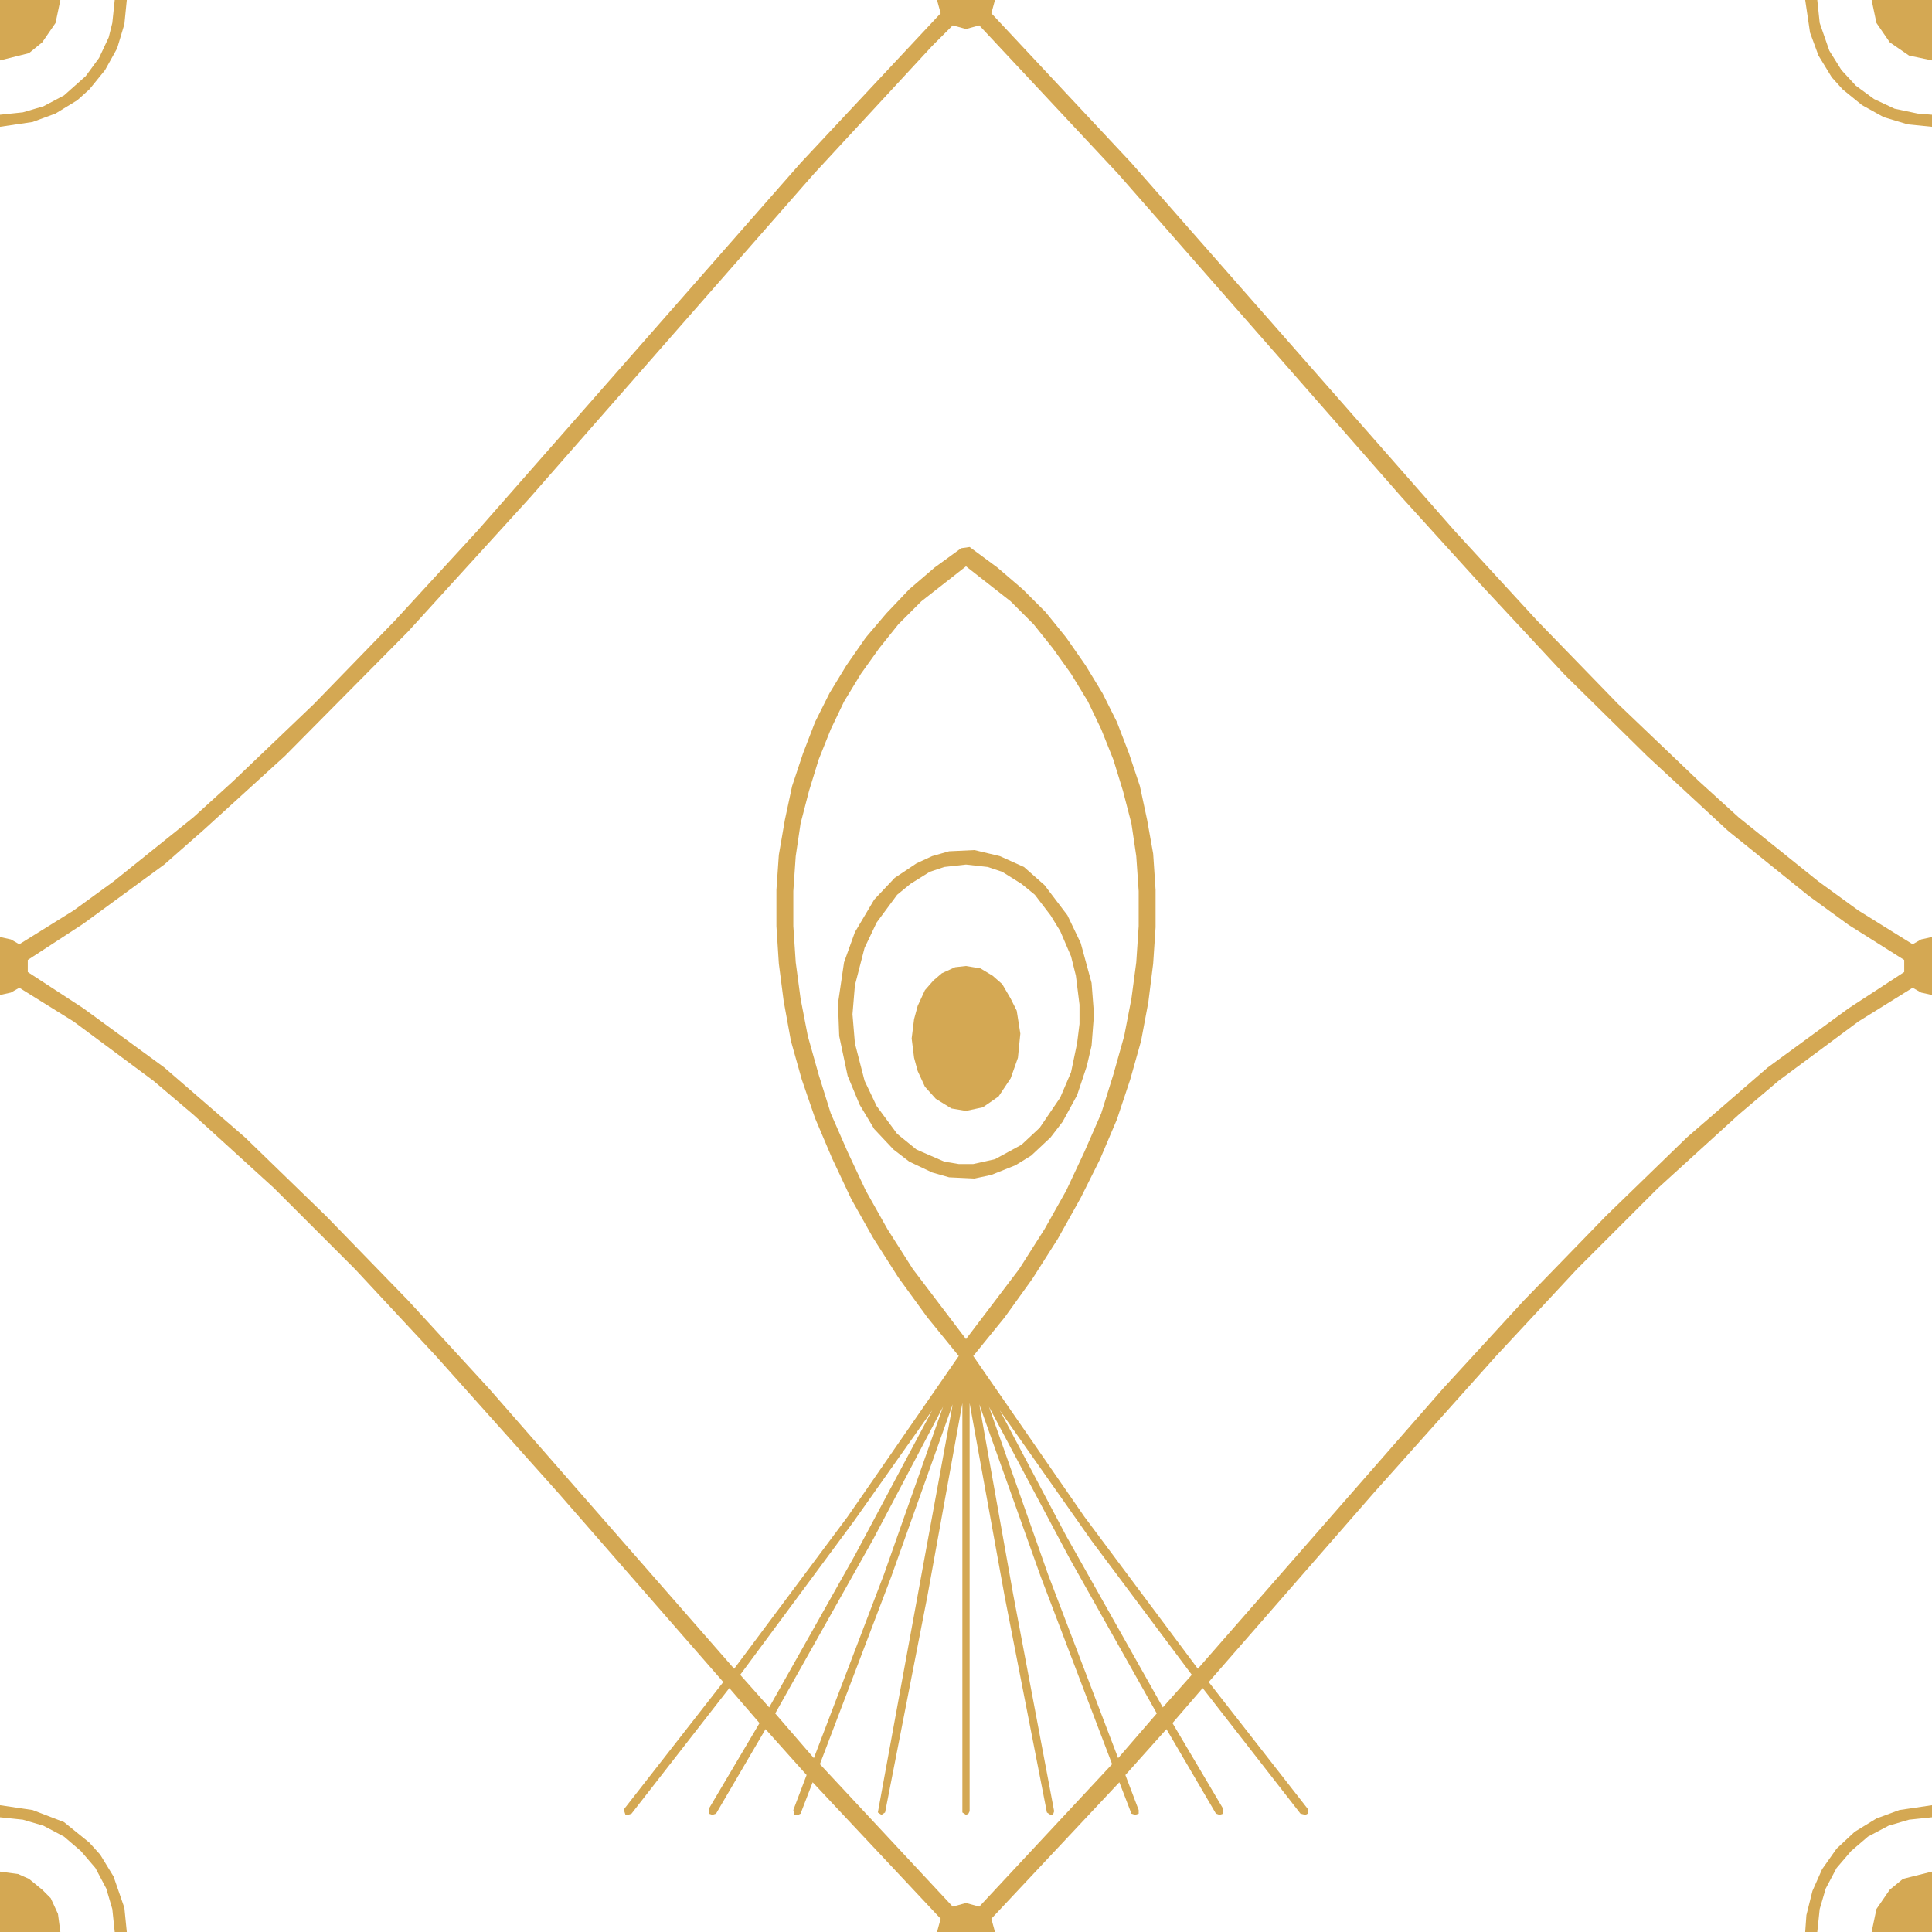
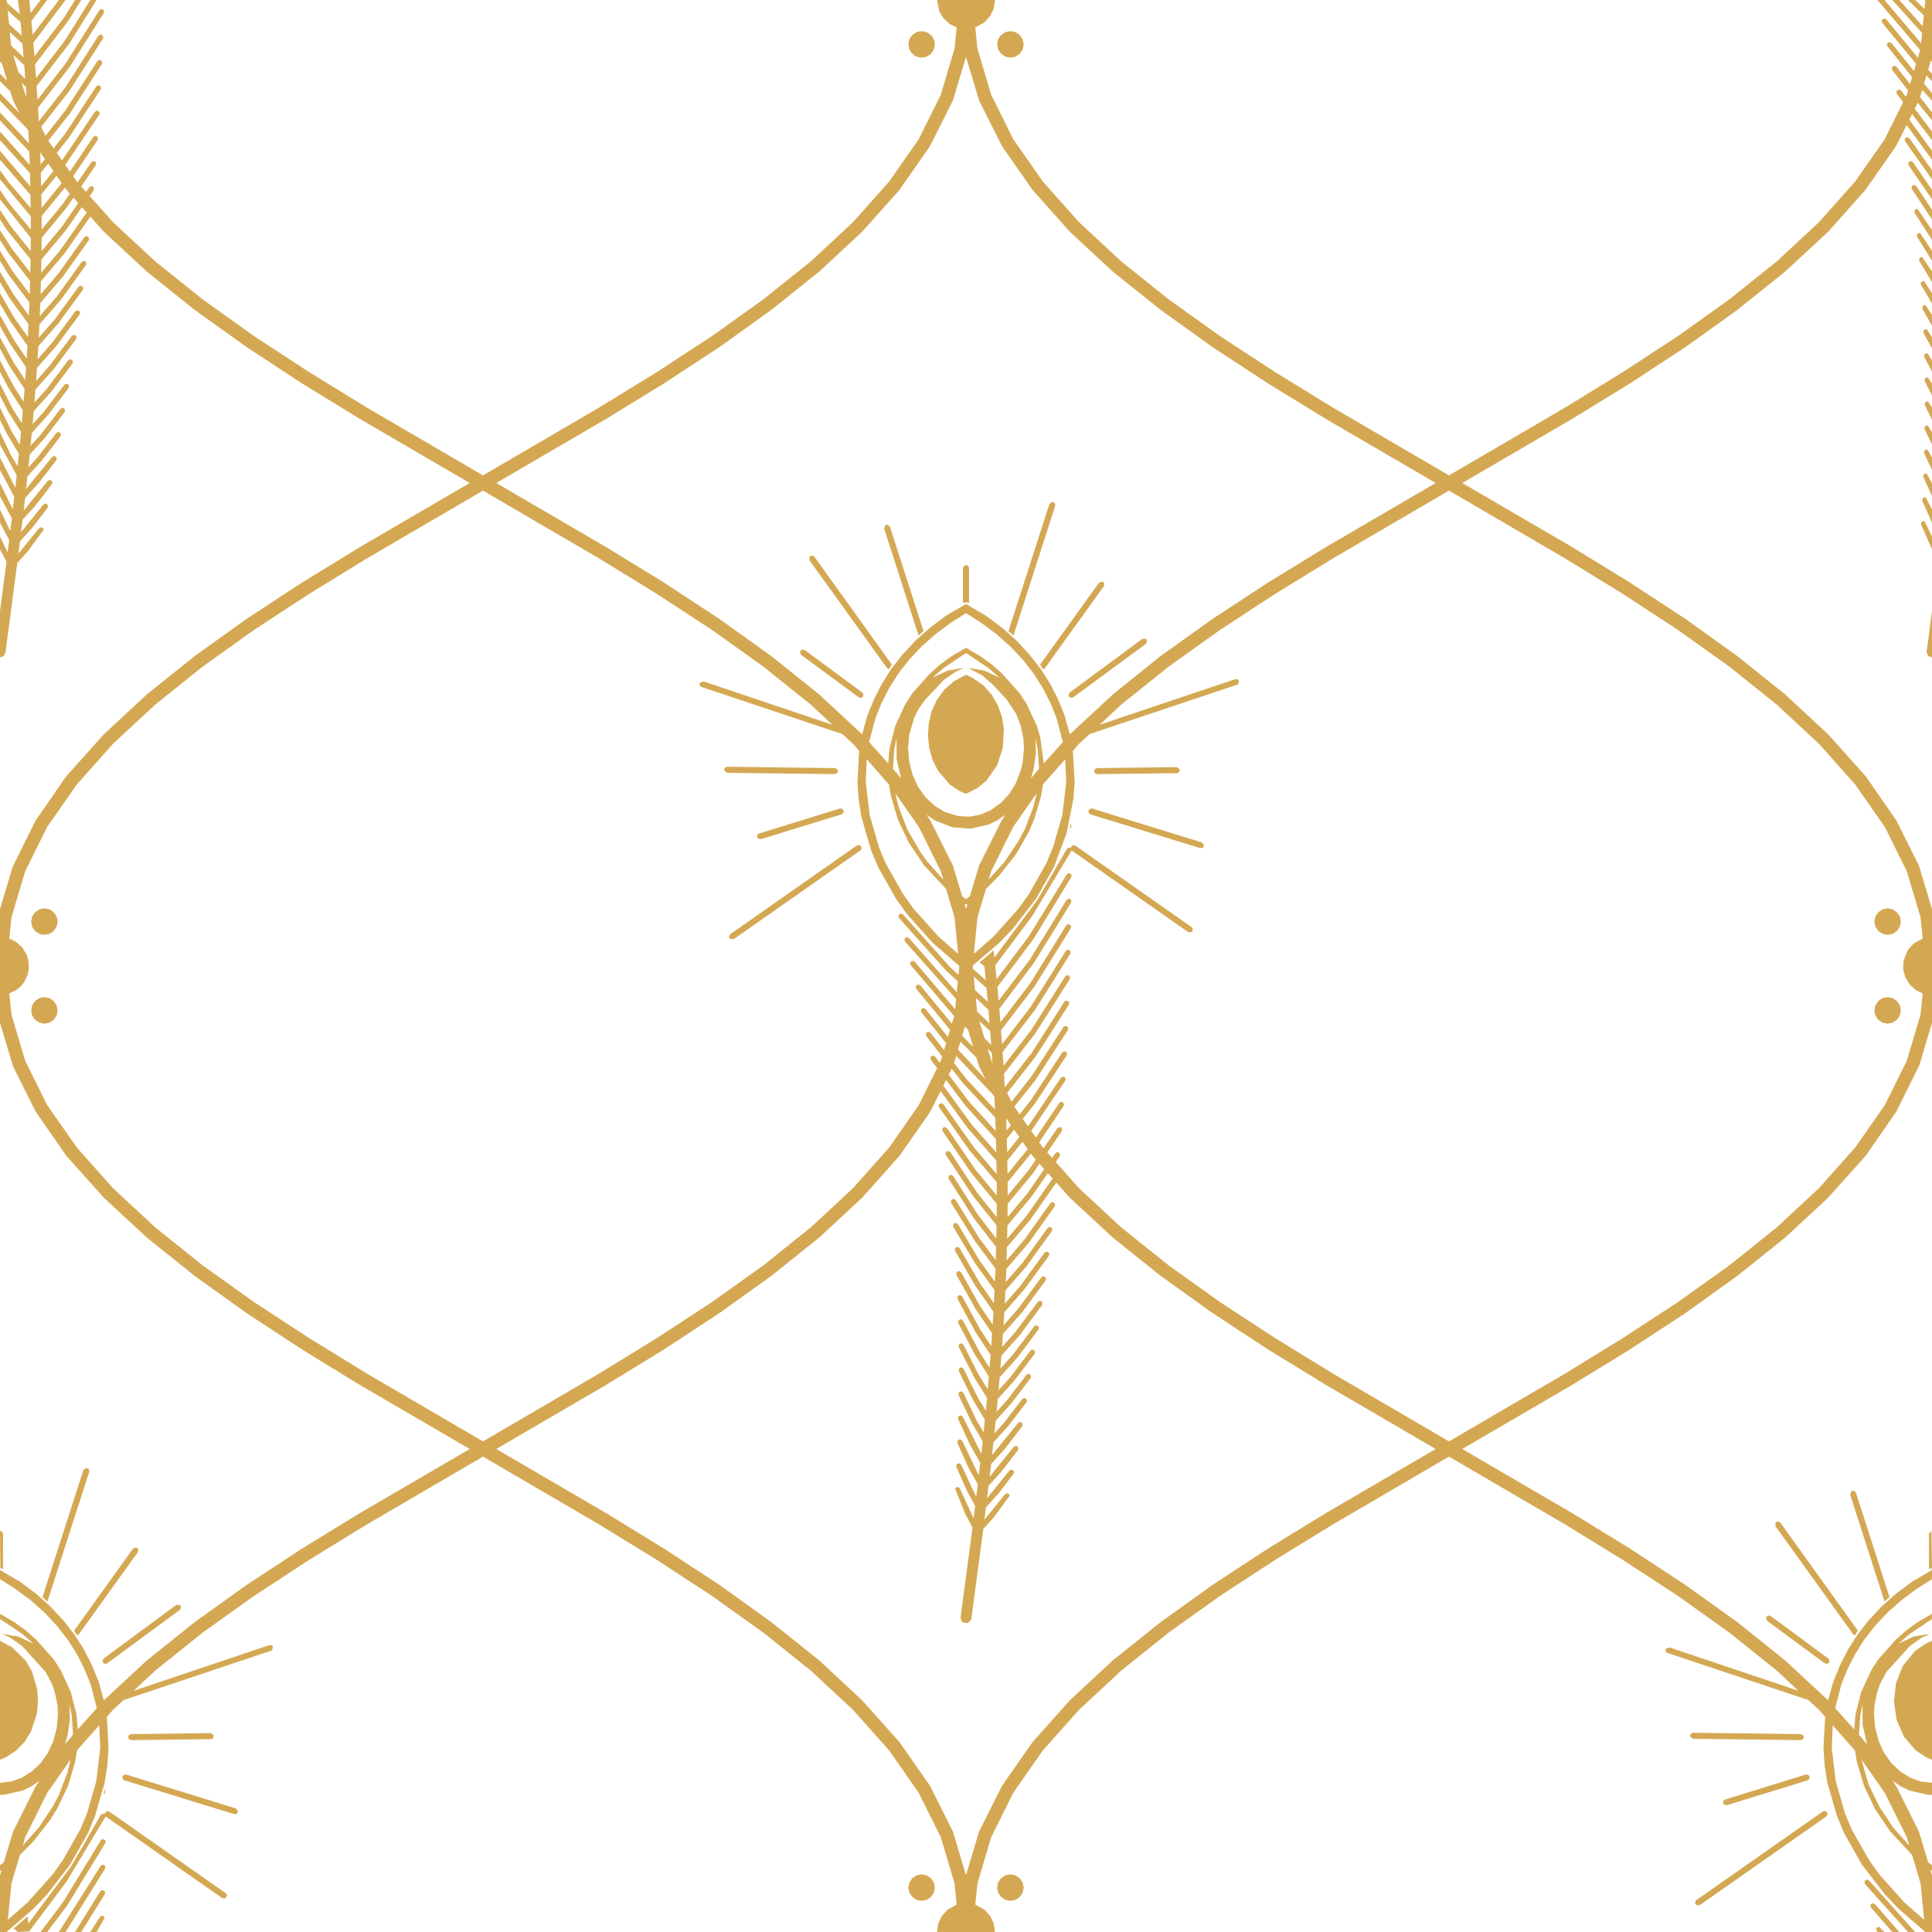
<svg xmlns="http://www.w3.org/2000/svg" viewBox="0 0 160 160" width="160" height="160">
-   <path fill="#D4A853" d="M0 5L2.4 4.4L3.5 3.5L4.6 1.9L5 0L0 0ZM0 10.5L2.7 10.1L4.6 9.4L6.4 8.3L7.4 7.4L8.7 5.8L9.7 4L10.3 2L10.5 0L9.5 0L9.3 1.9L9 3.1L8.2 4.8L7.1 6.3L5.3 7.9L3.6 8.8L1.9 9.3L0 9.5ZM77.9 1.1L66.3 13.5L39.5 44L32.7 51.4L26 58.3L19.3 64.7L16 67.7L9.4 73L6.1 75.4L1.6 78.2L0.9 77.8L0 77.6L0 82.4L0.9 82.2L1.6 81.8L6.1 84.6L12.7 89.5L16 92.3L22.7 98.4L29.4 105.1L36.1 112.3L46.2 123.6L59.9 139.3L51.7 149.8L51.7 150L51.8 150.3L52 150.3L52.3 150.2L60.4 139.8L62.9 142.7L58.7 149.8L58.7 150.2L59 150.3L59.3 150.2L63.4 143.2L66.8 147L65.7 149.9L65.8 150.3L66.1 150.3L66.3 150.2L67.3 147.6L77.9 158.9L77.6 160L82.4 160L82.1 158.9L92.7 147.6L93.7 150.2L94 150.3L94.3 150.2L94.3 149.9L93.2 147L96.6 143.2L100.7 150.2L101 150.3L101.3 150.2L101.3 149.8L97.1 142.7L99.6 139.8L107.7 150.2L108.1 150.3L108.3 150.2L108.3 149.8L100.1 139.3L113.8 123.6L123.9 112.3L130.6 105.1L137.3 98.4L144 92.3L147.3 89.5L153.9 84.6L158.4 81.8L159.1 82.2L160 82.4L160 77.6L159.1 77.8L158.4 78.2L153.9 75.4L150.6 73L144 67.7L140.7 64.7L134 58.3L127.3 51.4L120.5 44L93.7 13.5L82.1 1.1L82.4 0L77.6 0ZM13.6 71.6L16.9 68.7L23.6 62.6L33.8 52.3L43.9 41.2L67.4 14.4L77.2 3.8L78.9 2.1L80 2.4L81.1 2.1L92.6 14.4L116.1 41.2L122.9 48.7L129.6 55.9L136.4 62.6L143.1 68.8L149.8 74.2L153.1 76.6L157.7 79.5L157.7 80.5L153.1 83.5L146.4 88.4L139.7 94.2L133 100.7L126.2 107.7L119.5 115L99.2 138.2L89.8 125.6L80.6 112.3L83.2 109.1L85.5 105.9L87.6 102.6L89.5 99.2L91.1 96L92.5 92.7L93.6 89.4L94.5 86.2L95.1 83L95.5 79.8L95.7 76.8L95.7 73.7L95.5 70.7L95 67.9L94.4 65.1L93.5 62.4L92.5 59.8L91.3 57.4L89.9 55.1L88.3 52.8L86.6 50.7L84.7 48.8L82.6 47L80.3 45.3L79.6 45.4L77.4 47L75.3 48.8L73.4 50.8L71.7 52.8L70.1 55.1L68.7 57.4L67.5 59.8L66.5 62.4L65.6 65.1L65 67.9L64.5 70.8L64.3 73.7L64.3 76.7L64.5 79.8L64.9 82.9L65.5 86.2L66.4 89.4L67.5 92.6L68.9 95.9L70.5 99.3L72.3 102.5L74.4 105.8L76.8 109.1L79.4 112.3L70.2 125.6L60.8 138.2L40.5 115L33.8 107.7L27 100.7L20.3 94.2L13.6 88.4L6.9 83.5L2.3 80.5L2.3 79.5L6.9 76.5ZM78.9 157.9L67.9 146.1L73.8 130.6L78.9 116.3L72.7 150.1L73 150.3L73.3 150.1L76.8 132.2L79.7 116.2L79.7 150.1L80 150.3L80.2 150.2L80.3 150L80.3 116.2L83.2 132.2L86.7 150.1L87 150.3L87.2 150.3L87.3 150L83.9 132L81.1 116.3L86.2 130.6L92.1 146.1L81.1 157.9L80 157.6ZM90.1 58.1L91.2 60.4L92.2 62.9L93 65.5L93.7 68.2L94.1 70.9L94.3 73.8L94.3 76.7L94.1 79.7L93.7 82.7L93.1 85.8L92.2 89L91.2 92.2L89.8 95.4L88.3 98.6L86.5 101.8L84.4 105.1L80 110.9L75.6 105.1L73.5 101.8L71.7 98.6L70.2 95.4L68.8 92.2L67.8 89L66.9 85.8L66.3 82.7L65.9 79.7L65.7 76.7L65.7 73.8L65.9 70.9L66.3 68.2L67 65.5L67.8 62.9L68.8 60.4L69.9 58.1L71.3 55.8L72.8 53.7L74.4 51.7L76.3 49.8L80 46.9L83.7 49.8L85.6 51.7L87.2 53.7L88.7 55.8ZM64.2 141.9L72.3 127.5L78.1 116.5L73.2 130.4L67.4 145.6ZM61.3 138.7L70.7 126L77.2 116.8L70.8 128.8L63.7 141.4ZM96.3 141.4L88.3 127.2L82.8 116.8L90.4 127.6L98.7 138.7ZM92.6 145.6L86.8 130.4L81.9 116.5L88.6 129.1L95.8 141.9ZM90.4 81.4L89.5 78.1L88.4 75.8L86.5 73.3L84.8 71.8L82.8 70.9L80.7 70.4L78.6 70.5L77.2 70.9L75.9 71.5L74.1 72.7L72.4 74.5L70.8 77.2L69.9 79.7L69.4 83.1L69.5 85.8L70.2 89.1L71.2 91.5L72.4 93.5L74 95.2L75.3 96.2L77.2 97.1L78.6 97.5L80.7 97.6L82.1 97.3L84.1 96.5L85.4 95.7L87 94.2L88 92.9L89.2 90.7L90 88.3L90.4 86.6L90.6 84ZM88.7 88.8L87.8 90.9L86.1 93.4L84.6 94.8L82.4 96L80.6 96.4L79.4 96.4L78.2 96.2L75.9 95.2L74.3 93.9L72.6 91.6L71.6 89.5L70.8 86.4L70.6 84L70.8 81.6L71.6 78.5L72.6 76.4L74.3 74.1L75.4 73.2L77 72.2L78.2 71.8L80 71.6L81.8 71.8L83 72.2L84.6 73.2L85.7 74.1L87 75.8L87.8 77.1L88.7 79.2L89.1 80.8L89.4 83.2L89.4 84.8L89.2 86.4ZM84.2 83.7L83.7 82.7L83 81.5L82.2 80.8L81.2 80.2L80 80L79.1 80.1L78 80.6L77.3 81.2L76.6 82L76 83.3L75.7 84.4L75.5 86L75.7 87.6L76 88.7L76.6 90L77.5 91L78.8 91.8L80 92L81.4 91.7L82.7 90.8L83.7 89.3L84.3 87.6L84.5 85.6ZM4.2 157.2L3.5 156.5L2.4 155.6L1.5 155.2L0 155L0 160L5 160L4.8 158.5ZM9.4 155.4L8.3 153.6L7.4 152.6L5.3 150.9L2.7 149.9L0 149.5L0 150.5L1.9 150.7L3.6 151.2L5.3 152.1L6.7 153.3L7.9 154.7L8.8 156.4L9.3 158.1L9.5 160L10.5 160L10.3 158ZM155 0L155.4 1.9L156.5 3.5L158.1 4.6L160 5L160 0ZM149.5 0L149.9 2.7L150.6 4.6L151.7 6.4L152.6 7.4L154.2 8.7L156 9.7L158 10.3L160 10.5L160 9.5L158.8 9.4L156.9 9L155.2 8.2L153.7 7.1L152.5 5.8L151.5 4.2L150.7 1.9L150.5 0ZM160 155L157.6 155.6L156.5 156.5L155.4 158.1L155 160L160 160ZM160 149.5L157.3 149.9L155.4 150.6L153.6 151.7L152.1 153.1L150.9 154.8L150.1 156.6L149.6 158.6L149.5 160L150.5 160L150.7 158.1L151.2 156.4L152.1 154.7L153.3 153.3L154.7 152.1L156.4 151.2L158.1 150.7L160 150.5Z" />
+   <path fill="#D4A853" d="M77.6 0L77.78 0.92L78.14 1.52L78.67 2L79.23 2.27L79.05 4.03L77.91 7.86L76.09 11.52L73.64 15.03L70.64 18.4L67.14 21.65L63.22 24.79L58.95 27.84L54.39 30.82L49.62 33.75L40 39.37L30.38 33.75L25.61 30.82L21.05 27.84L16.78 24.79L12.86 21.65L9.36 18.4L7.43 16.23L7.76 15.76L7.79 15.59L7.7 15.45L7.54 15.41L7.4 15.51L7.13 15.89L6.73 15.44L7.93 13.68L7.97 13.51L7.87 13.37L7.71 13.34L7.57 13.43L6.42 15.1L6.06 14.6L8.09 11.59L8.12 11.43L8.03 11.29L7.86 11.25L7.72 11.35L5.79 14.21L5.4 13.66L8.22 9.5L8.26 9.34L8.16 9.2L8 9.16L7.86 9.26L5.14 13.28L4.7 12.66L5.74 11.35L8.34 7.4L8.37 7.24L8.28 7.1L8.11 7.07L7.97 7.16L5.38 11.1L4.44 12.28L4 11.65L5.77 9.42L8.44 5.3L8.47 5.14L8.38 5L8.21 4.97L8.07 5.06L5.4 9.17L3.77 11.24L3.41 10.51L5.78 7.48L8.52 3.2L8.55 3.03L8.46 2.9L8.29 2.87L8.15 2.96L5.41 7.24L3.21 10.05L3.15 8.92L5.77 5.54L8.59 1.09L8.62 0.93L8.52 0.79L8.35 0.76L8.22 0.86L5.4 5.3L3.11 8.26L3.03 7.13L5.73 3.62L8 0L7.48 0L5.37 3.36L2.99 6.47L2.9 5.33L5.69 1.68L6.73 0L6.21 0L5.33 1.42L2.85 4.67L2.76 3.54L5.43 0L4.88 0L2.7 2.88L2.6 1.74L3.91 0L3.36 0L2.53 1.09L2.43 0L1.48 0L1.64 1.18L0.57 0.23L0.55 0L0 0L0 5.11L0.17 5.28L0.59 6.69L0 6.1L0 6.72L0.86 7.58L1.08 8.31L1.61 9.37L0 7.71L0 8.34L2.26 10.68L2.35 10.86L2.4 11.88L0 9.31L0 9.97L2.42 12.55L2.46 13.66L0 10.89L0 11.61L2.48 14.34L2.51 15.44L0 12.49L0 13.23L2.52 16.13L2.54 17.23L0.65 15.01L0 14.1L0 14.86L2.55 17.91L2.55 18.11L2.55 19.01L0.8 16.89L0 15.73L0 16.51L2.55 19.7L2.54 20.79L0.92 18.77L0 17.38L0 18.18L0.57 19.04L2.53 21.48L2.51 22.57L1.02 20.65L0 19.06L0 19.87L0.67 20.91L2.49 23.27L2.46 24.35L1.09 22.53L0 20.77L0 21.6L0.74 22.79L2.44 25.06L2.39 26.14L1.14 24.41L0 22.5L0 23.36L0.78 24.67L2.36 26.84L2.31 27.92L1.17 26.3L0 24.28L0 25.15L0.81 26.54L2.27 28.63L2.21 29.7L1.18 28.19L0 26.09L0 26.99L0.81 28.43L2.16 30.42L2.09 31.48L1.16 30.07L0 27.94L0 28.86L0.78 30.31L2.04 32.21L1.95 33.27L1.12 31.96L0 29.84L0 30.78L0.74 32.19L1.89 33.99L1.8 35.05L1.05 33.85L0 31.78L0 32.75L0.67 34.07L1.74 35.78L1.64 36.83L0.97 35.73L0 33.76L0 34.76L0.59 35.95L1.56 37.57L1.46 38.62L0.87 37.62L0 35.8L0 36.82L1.38 39.36L1.27 40.4L0 37.89L0 38.93L1.18 41.14L1.06 42.18L0 40.02L0 41.09L0.98 42.93L0.85 43.97L0 42.2L0 43.29L0.76 44.72L0.63 45.75L0 44.43L0 45.5L0.54 46.51L0 50.61L0 54.45L0.31 54.33L0.45 54.06L1.43 46.62L2.33 45.63L3.62 43.86L3.54 43.71L3.38 43.67L3.23 43.75L1.52 45.86L1.65 44.83L2.63 43.76L3.94 42.06L3.98 41.9L3.9 41.76L3.74 41.71L3.59 41.79L1.74 44.08L1.87 43.04L2.92 41.89L4.3 40.1L4.34 39.93L4.26 39.79L4.1 39.74L3.95 39.83L1.96 42.29L2.08 41.24L3.2 40.01L4.66 38.12L4.7 37.96L4.62 37.81L4.45 37.77L4.31 37.85L2.16 40.5L2.27 39.45L3.47 38.13L5.01 36.13L5.05 35.97L4.97 35.82L4.8 35.78L4.66 35.86L3.13 37.85L2.35 38.71L2.46 37.65L3.74 36.24L5.35 34.13L5.39 33.97L5.31 33.82L5.14 33.78L5 33.87L3.39 35.97L2.53 36.92L2.63 35.86L3.99 34.35L5.68 32.13L5.72 31.96L5.64 31.82L5.47 31.77L5.33 31.86L3.65 34.08L2.7 35.13L2.79 34.06L4.23 32.46L6 30.11L6.04 29.95L5.95 29.8L5.79 29.76L5.65 29.84L3.89 32.18L2.85 33.34L2.93 32.27L4.46 30.56L6.3 28.08L6.34 27.92L6.26 27.77L6.09 27.73L5.95 27.82L4.11 30.28L2.99 31.55L3.06 30.47L4.67 28.65L6.59 26.05L6.63 25.88L6.54 25.74L6.38 25.7L6.23 25.79L4.32 28.38L3.11 29.76L3.17 28.68L4.86 26.74L6.86 24.01L6.9 23.84L6.81 23.7L6.65 23.66L6.5 23.75L4.51 26.48L3.21 27.97L3.26 26.88L5.04 24.83L7.11 21.95L7.15 21.79L7.06 21.65L6.9 21.61L6.76 21.7L4.69 24.57L3.29 26.18L3.34 25.09L5.2 22.92L7.35 19.9L7.38 19.73L7.29 19.59L7.13 19.55L6.99 19.64L4.84 22.65L3.36 24.38L3.39 23.29L5.33 21L7.48 17.94L8.6 19.19L12.16 22.49L16.13 25.67L20.42 28.74L25.02 31.76L29.8 34.69L38.9 40L29.8 45.31L25.02 48.24L20.44 51.24L16.13 54.33L12.16 57.51L8.6 60.81L5.47 64.31L2.95 67.95L1.05 71.78L0 75.29L0 84.71L1.08 88.31L2.95 92.05L5.47 95.69L8.6 99.19L12.16 102.49L16.13 105.67L20.44 108.76L25.02 111.76L29.81 114.7L38.9 120L29.8 125.31L25.02 128.24L20.42 131.26L16.13 134.33L12.16 137.51L8.6 140.81L8.17 139.26L7.62 137.91L6.96 136.62L6.19 135.4L5.26 134.21L4.18 133.05L2.98 131.98L1.64 130.98L0 130.02L0 130.78L1.25 131.57L2.54 132.53L3.7 133.56L4.72 134.65L5.61 135.79L6.36 136.98L6.99 138.21L7.5 139.47L8.02 141.46L6.44 143.22L6.34 142L5.86 140.11L5.01 138.28L4.44 137.41L3 135.79L2.14 135.03L1.16 134.32L0 133.65L0 134.08L1.88 135.34L2.76 136.11L1.5 135.53L0.17 135.31L0.83 135.61L1.84 136.32L3.77 138.46L4.28 139.41L4.53 140.11L4.76 141.21L4.8 141.97L4.7 143.1L4.42 144.18L3.96 145.17L3.35 146.03L2.61 146.72L1.79 147.23L0.91 147.54L0 147.64L0 148.64L0.38 148.63L1.86 148.29L2.57 147.95L3.27 147.48L2.95 147.95L1.08 151.69L0.32 154.22L0 154.47L0 154.93L0.12 154.89L0 155.29L0 160L0.55 160L2.75 158.09L3.89 156.9L5.8 154.43L7.29 151.79L7.87 150.39L8.67 147.63L8.89 146.22L8.99 144.8L8.85 142.18L9.36 141.6L10.24 140.79L22.53 136.68L22.61 136.38L22.5 136.25L22.31 136.24L11.07 140.02L12.86 138.35L16.78 135.21L21.05 132.16L25.61 129.18L30.38 126.25L40 120.63L49.62 126.25L54.39 129.18L58.95 132.16L63.22 135.21L67.14 138.35L70.64 141.6L73.64 144.97L76.09 148.48L77.91 152.14L79.05 155.97L79.23 157.73L78.48 158.14L78 158.67L77.7 159.3L77.6 160L82.4 160L82.3 159.3L82 158.67L81.52 158.14L80.77 157.73L80.95 155.97L82.09 152.14L83.91 148.48L86.36 144.97L89.36 141.6L92.86 138.35L96.78 135.21L101.05 132.16L105.61 129.18L110.38 126.25L120 120.63L129.62 126.25L134.39 129.18L138.95 132.16L143.22 135.21L147.14 138.35L148.93 140.02L138.26 136.43L137.96 136.54L137.93 136.73L138.03 136.87L149.76 140.79L150.64 141.6L151.15 142.18L151.01 144.8L151.11 146.22L151.33 147.63L152.13 150.39L152.71 151.79L154.2 154.43L156.11 156.9L157.25 158.09L159.45 160L160 160L160 155.29L159.88 154.89L160 154.93L160 154.47L159.68 154.22L158.92 151.69L157.05 147.95L156.73 147.48L157.43 147.95L158.14 148.29L159.62 148.63L160 148.64L160 147.64L159.09 147.54L158.21 147.23L157.39 146.72L156.65 146.03L156.04 145.17L155.58 144.18L155.3 143.1L155.2 141.97L155.24 141.21L155.47 140.11L155.72 139.41L156.23 138.46L158.16 136.32L159.17 135.61L159.83 135.31L158.5 135.53L157.24 136.11L158.12 135.34L160 134.08L160 133.65L158.84 134.32L157.86 135.03L157 135.79L155.56 137.41L154.99 138.28L154.14 140.11L153.66 142L153.56 143.22L151.98 141.46L152.5 139.47L153.01 138.21L153.64 136.98L154.39 135.79L155.28 134.65L156.3 133.56L157.46 132.53L158.75 131.57L160 130.78L160 130.02L158.36 130.98L157.02 131.98L155.82 133.05L154.74 134.21L153.81 135.4L153.04 136.62L152.38 137.91L151.83 139.26L151.4 140.81L147.84 137.51L143.87 134.33L139.58 131.26L134.98 128.24L130.2 125.31L121.1 120L130.2 114.69L134.98 111.76L139.56 108.76L143.87 105.67L147.84 102.49L151.4 99.19L154.53 95.69L157.05 92.05L158.95 88.22L160 84.71L160 75.29L158.92 71.69L157.05 67.95L154.53 64.31L151.4 60.81L147.84 57.51L143.87 54.33L139.56 51.24L134.98 48.24L130.19 45.3L121.1 40L130.2 34.69L134.98 31.76L139.56 28.76L143.87 25.67L147.84 22.49L151.4 19.19L154.48 15.74L157.01 12.12L157.9 10.36L160 13.23L160 12.49L158.12 9.91L158.35 9.44L160 11.61L160 10.89L158.57 9L158.82 8.51L160 9.97L160 9.31L159.01 8.04L159.19 7.44L160 8.34L160 7.71L159.34 6.92L159.54 6.26L160 6.72L160 6.1L159.68 5.78L159.91 5.02L160 5.11L160 0L159.45 0L159.38 0.73L158.6 0L158.01 0L159.32 1.28L159.23 2.17L157.29 0L156.71 0L159.18 2.73L159.1 3.58L156.06 0L155.48 0L159.02 4.15L158.83 4.78L156.22 1.61L156.07 1.53L155.91 1.58L155.83 1.73L155.88 1.89L158.68 5.28L158.5 5.88L156.65 3.57L156.5 3.49L156.34 3.53L156.26 3.68L156.31 3.84L158.35 6.39L158.18 6.97L157.06 5.53L156.91 5.45L156.75 5.5L156.67 5.64L156.71 5.8L158.02 7.49L157.91 7.86L157.83 8.02L157.44 7.5L157.3 7.42L157.13 7.46L157.05 7.6L157.09 7.77L157.61 8.46L156.09 11.52L153.64 15.03L150.64 18.4L147.14 21.65L143.22 24.79L138.95 27.84L134.39 30.82L129.62 33.75L120 39.37L110.38 33.75L105.61 30.82L101.05 27.84L96.78 24.79L92.86 21.65L89.36 18.4L86.36 15.03L83.91 11.52L82.09 7.86L80.95 4.03L80.77 2.27L81.52 1.86L82 1.33L82.3 0.7L82.4 0ZM1.86 78.48L1.33 78L0.77 77.73L0.95 75.97L2.09 72.14L3.91 68.48L6.36 64.97L9.36 61.6L12.86 58.35L16.78 55.21L21.05 52.16L25.61 49.18L30.38 46.25L40 40.63L49.62 46.25L54.39 49.18L58.95 52.16L63.22 55.21L67.14 58.35L68.93 60.02L58.26 56.43L57.96 56.54L57.93 56.73L58.03 56.87L69.76 60.79L70.64 61.6L71.15 62.18L71.01 64.8L71.11 66.22L71.33 67.63L72.13 70.39L72.71 71.79L74.19 74.41L75.11 75.7L77.23 78.07L79.45 80L79.38 80.73L78.66 80.07L74.78 75.73L74.63 75.66L74.47 75.72L74.4 75.87L74.45 76.03L78.34 80.37L79.32 81.28L79.23 82.17L75.28 77.69L75.13 77.62L74.97 77.67L74.89 77.82L74.95 77.98L79.18 82.73L79.1 83.58L75.76 79.65L75.61 79.57L75.45 79.62L75.37 79.77L75.42 79.93L79.02 84.15L78.83 84.78L76.22 81.61L76.07 81.53L75.91 81.58L75.83 81.73L75.88 81.89L78.68 85.28L78.5 85.88L76.65 83.57L76.5 83.49L76.34 83.53L76.26 83.68L76.31 83.84L78.35 86.39L78.18 86.97L77.06 85.53L76.91 85.45L76.75 85.5L76.67 85.64L76.71 85.8L78.02 87.49L77.91 87.86L77.83 88.02L77.44 87.5L77.3 87.42L77.13 87.46L77.05 87.6L77.09 87.77L77.61 88.46L76.09 91.52L73.64 95.03L70.64 98.4L67.14 101.65L63.22 104.79L58.95 107.84L54.39 110.82L49.62 113.75L40 119.37L30.38 113.75L25.61 110.82L21.05 107.84L16.78 104.79L12.86 101.65L9.36 98.4L6.36 95.03L3.91 91.52L2.09 87.86L0.95 84.03L0.77 82.27L1.33 82L1.7 81.7L2 81.33L2.3 80.7L2.39 80.24L2.35 79.53L2.22 79.08ZM4.14 150.74L4.72 149.81L5.63 147.91L6.21 145.96L6.38 144.95L8.22 142.88L8.3 144.77L7.98 147.48L7.21 150.16L6.66 151.48L5.22 154.03L4.34 155.26L2.27 157.57L0.65 158.99L0.95 155.97L1.65 153.62L2.76 152.5ZM5.6 143.7L5.79 142.41L5.75 141.13L5.94 142.07L6.05 143.66L5.38 144.45ZM5.58 146.82L4.86 148.7L4.37 149.61L3.18 151.39L1.88 152.84L2.09 152.14L3.91 148.48L5.85 145.7ZM0.64 0.87L1.7 1.83L1.8 2.96L0.75 1.99ZM1.86 3.62L1.95 4.75L0.92 3.77L0.81 2.65ZM2.01 5.4L2.09 6.53L1.53 5.98L1.1 4.55ZM2.14 7.19L2.19 8.08L1.79 6.85ZM3.41 22.59L3.43 21.49L5.44 19.09L6.78 17.16L7.18 17.6L4.98 20.73ZM3.44 20.8L3.45 19.7L5.54 17.16L6.08 16.37L6.48 16.82L5.1 18.81ZM3.45 19.01L3.45 17.9L5.37 15.54L5.78 16.04L5.2 16.89ZM3.44 17.22L3.42 16.11L4.68 14.55L5.11 15.17ZM3.41 15.42L3.38 14.31L3.99 13.55L4.42 14.17ZM3.36 13.63L3.33 12.61L3.72 13.18ZM84.15 70.73L85.21 68.88L85.63 67.9L86.21 65.96L86.38 64.95L88.22 62.88L88.3 64.77L87.98 67.48L87.21 70.16L86.66 71.48L85.22 74.03L84.34 75.26L82.27 77.57L80.65 78.99L80.95 75.97L81.65 73.62L82.76 72.5ZM86.44 63.22L86.15 61.05L85.86 60.09L85.01 58.28L84.44 57.41L83 55.79L82.14 55.03L81.16 54.32L80 53.65L78.84 54.32L77.86 55.03L77 55.79L75.56 57.41L74.99 58.28L74.14 60.11L73.66 62L73.56 63.22L71.98 61.46L72.5 59.47L73.01 58.21L73.64 56.98L74.39 55.79L75.28 54.65L76.3 53.56L77.46 52.53L78.75 51.57L80 50.78L81.25 51.57L82.54 52.53L83.7 53.56L84.72 54.65L85.61 55.79L86.36 56.98L86.99 58.21L87.5 59.47L88.02 61.46ZM73.62 64.97L73.79 65.96L74.37 67.9L75.28 69.81L76.51 71.64L78.35 73.62L79.05 75.97L79.35 78.99L77.73 77.57L75.66 75.26L74.78 74.03L73.34 71.48L72.79 70.16L72.02 67.48L71.7 64.77L71.78 62.88ZM79.88 74.89L80.12 74.89L80 75.29ZM77.43 67.95L78.87 68.51L80.38 68.63L81.86 68.29L82.57 67.95L83.27 67.48L82.95 67.95L81.08 71.69L80.32 74.22L80 74.47L79.68 74.22L78.92 71.69L77.05 67.95L76.73 67.48ZM85.6 63.7L85.79 62.41L85.75 61.13L85.94 62.07L86.05 63.66L85.38 64.45ZM85.58 66.82L84.86 68.7L84.37 69.61L83.18 71.39L81.88 72.84L82.09 72.14L83.91 68.48L85.85 65.7ZM76.82 71.39L76.19 70.51L75.14 68.7L74.42 66.82L74.15 65.7L76.09 68.48L77.91 72.14L78.12 72.84ZM74.06 62.07L74.25 61.13L74.25 62.84L74.62 64.45L73.95 63.66ZM81.36 55.94L82.21 56.69L83.35 57.91L84.13 59.08L84.53 60.11L84.76 61.21L84.8 61.97L84.7 63.1L84.53 63.83L84.13 64.86L83.57 65.76L82.87 66.51L82.07 67.08L81.21 67.46L80.3 67.63L79.39 67.59L78.21 67.23L77.39 66.72L76.65 66.03L76.04 65.17L75.58 64.18L75.3 63.1L75.2 61.97L75.3 60.84L75.72 59.41L76.04 58.77L76.65 57.91L78.21 56.27L79.17 55.61L79.83 55.31L78.5 55.53L77.24 56.11L78.12 55.34L80 54.08L81.88 55.34L82.76 56.11L81.5 55.53L80.17 55.31ZM85.8 74.43L87.29 71.79L88.33 69L88.89 66.19L89 64.77L88.85 62.18L89.36 61.6L90.24 60.79L102.53 56.68L102.61 56.38L102.47 56.25L102.31 56.24L91.07 60.02L92.86 58.35L96.78 55.21L101.05 52.16L105.61 49.18L110.38 46.25L120 40.63L129.62 46.25L134.39 49.18L138.95 52.16L143.22 55.21L147.14 58.35L150.64 61.6L153.64 64.97L156.09 68.48L157.91 72.14L159.05 75.97L159.23 77.73L158.48 78.14L158 78.67L157.65 79.53L157.61 80.24L157.78 80.92L158.14 81.52L158.67 82L159.23 82.27L159.05 84.03L157.91 87.86L156.09 91.52L153.64 95.03L150.64 98.4L147.14 101.65L143.22 104.79L138.95 107.84L134.39 110.82L129.62 113.75L120 119.37L110.38 113.75L105.61 110.82L101.05 107.84L96.78 104.79L92.86 101.65L89.36 98.4L87.43 96.23L87.76 95.76L87.79 95.59L87.7 95.45L87.54 95.41L87.4 95.51L87.13 95.89L86.73 95.44L87.93 93.68L87.97 93.51L87.87 93.37L87.71 93.34L87.57 93.43L86.42 95.1L86.36 95.03L86.06 94.6L88.09 91.59L88.12 91.43L88.03 91.29L87.86 91.25L87.72 91.35L85.79 94.21L85.4 93.66L88.22 89.5L88.26 89.34L88.16 89.2L88 89.16L87.86 89.26L85.14 93.28L84.7 92.66L85.74 91.35L88.34 87.4L88.37 87.24L88.28 87.1L88.11 87.07L87.97 87.16L85.38 91.1L84.44 92.28L84 91.65L85.77 89.42L88.44 85.3L88.47 85.14L88.38 85L88.21 84.97L88.07 85.06L85.4 89.17L83.77 91.24L83.41 90.51L85.78 87.48L88.52 83.2L88.55 83.03L88.46 82.9L88.29 82.87L88.15 82.96L85.41 87.24L83.21 90.05L83.15 88.92L85.77 85.54L88.59 81.09L88.62 80.93L88.52 80.79L88.35 80.76L88.22 80.86L85.4 85.3L83.11 88.26L83.03 87.13L85.74 83.6L88.64 78.98L88.67 78.82L88.57 78.68L88.4 78.65L88.27 78.75L85.37 83.36L82.99 86.47L82.9 85.33L85.7 81.66L88.68 76.87L88.71 76.7L88.61 76.57L88.44 76.54L88.3 76.64L85.33 81.42L82.85 84.67L82.76 83.54L85.64 79.72L88.7 74.76L88.73 74.59L88.63 74.45L88.47 74.43L88.33 74.53L85.28 79.48L82.7 82.88L82.6 81.74L85.58 77.78L88.72 72.64L88.75 72.48L88.65 72.34L88.48 72.31L88.35 72.41L85.21 77.54L82.53 81.09L82.42 79.95L85.5 75.84L88.75 70.43L98.41 77.2L98.67 77.21L98.8 77L98.7 76.79L89.04 70.02L88.83 69.99L88.64 70.22L88.49 70.2L88.35 70.3L85.92 74.52L82.35 79.3L82.29 78.71L81.13 79.7L81.53 80.04L81.64 81.18L80.57 80.23L80.56 79.96L82.75 78.09L83.87 76.92ZM88.6 60.81L88.16 59.23L87.64 57.94L86.98 56.65L86.19 55.4L85.26 54.21L84.18 53.05L82.98 51.98L81.64 50.98L80 50.02L78.36 50.98L77.02 51.98L75.82 53.05L74.74 54.21L73.81 55.4L73.04 56.62L72.38 57.91L71.83 59.26L71.4 60.81L67.84 57.51L63.87 54.33L59.58 51.26L54.98 48.24L50.2 45.31L41.1 40L50.2 34.69L54.98 31.76L59.56 28.76L63.87 25.67L67.87 22.47L71.4 19.19L74.48 15.74L77.01 12.12L78.92 8.31L80 4.71L81.08 8.31L82.99 12.12L85.52 15.74L88.6 19.19L92.13 22.47L96.13 25.67L100.44 28.76L105.02 31.76L109.8 34.69L118.9 40L109.8 45.31L105.02 48.24L100.44 51.24L96.1 54.34L92.16 57.51ZM67.87 137.53L63.87 134.33L59.56 131.24L54.98 128.24L50.2 125.31L41.1 120L50.2 114.69L54.98 111.76L59.56 108.76L63.87 105.67L67.84 102.49L71.4 99.19L74.48 95.74L77.01 92.12L77.9 90.36L80.13 93.41L82.52 96.13L82.54 97.23L80.65 95.01L78.13 91.45L77.98 91.36L77.82 91.4L77.73 91.54L77.77 91.7L80.3 95.28L82.55 97.91L82.55 99.01L80.8 96.89L78.43 93.43L78.29 93.34L78.12 93.37L78.03 93.51L78.06 93.68L80.44 97.15L82.55 99.7L82.54 100.79L80.92 98.77L78.7 95.41L78.56 95.32L78.39 95.35L78.3 95.49L78.33 95.65L80.56 99.02L82.53 101.48L82.51 102.57L81.02 100.65L78.94 97.4L78.8 97.3L78.63 97.33L78.54 97.47L78.57 97.64L80.65 100.89L82.49 103.27L82.46 104.35L81.09 102.53L79.15 99.39L79.01 99.29L78.84 99.32L78.75 99.45L78.77 99.62L80.73 102.77L82.44 105.06L82.39 106.14L81.14 104.41L79.33 101.38L79.19 101.28L79.03 101.3L78.93 101.44L78.95 101.61L80.77 104.65L82.36 106.84L82.31 107.92L81.17 106.3L79.48 103.38L79.34 103.27L79.18 103.3L79.07 103.43L79.1 103.6L80.8 106.53L82.27 108.63L82.21 109.7L81.18 108.19L79.6 105.37L79.47 105.27L79.3 105.29L79.19 105.42L79.21 105.59L80.8 108.41L82.16 110.42L82.09 111.48L81.16 110.07L79.69 107.37L79.56 107.26L79.39 107.28L79.29 107.41L79.3 107.58L80.77 110.29L82.04 112.21L81.95 113.27L81.12 111.96L79.75 109.37L79.63 109.26L79.46 109.28L79.35 109.4L79.36 109.57L80.73 112.17L81.89 113.99L81.8 115.05L81.05 113.85L79.79 111.37L79.66 111.26L79.5 111.27L79.39 111.4L79.4 111.56L80.67 114.05L81.74 115.78L81.64 116.83L80.97 115.73L79.8 113.36L79.67 113.25L79.51 113.26L79.4 113.39L79.41 113.56L80.58 115.94L81.56 117.57L81.46 118.62L80.87 117.62L79.79 115.36L79.66 115.24L79.49 115.25L79.38 115.38L79.39 115.55L80.48 117.82L81.38 119.36L81.27 120.4L79.75 117.35L79.62 117.23L79.46 117.24L79.34 117.36L79.35 117.53L80.36 119.7L81.18 121.14L81.06 122.18L79.69 119.33L79.56 119.22L79.4 119.22L79.28 119.34L79.29 119.51L80.22 121.58L80.98 122.93L80.85 123.97L79.6 121.31L79.48 121.19L79.31 121.2L79.2 121.32L79.2 121.49L80.07 123.45L80.76 124.72L80.63 125.75L79.5 123.28L79.38 123.16L79.21 123.17L79.1 123.29L79.91 125.32L80.54 126.51L79.55 133.94L79.58 134.16L79.74 134.37L80.16 134.42L80.44 134.1L81.43 126.62L82.33 125.63L83.62 123.86L83.54 123.71L83.38 123.67L83.23 123.75L81.52 125.86L81.65 124.83L82.63 123.76L83.94 122.06L83.98 121.9L83.9 121.76L83.74 121.71L83.59 121.79L81.74 124.08L81.87 123.04L82.92 121.89L84.3 120.1L84.34 119.93L84.26 119.79L84.1 119.74L83.95 119.83L81.96 122.29L82.08 121.24L83.2 120.01L84.66 118.12L84.7 117.96L84.62 117.81L84.45 117.77L84.31 117.85L82.16 120.5L82.27 119.45L83.47 118.13L85.01 116.13L85.05 115.97L84.97 115.82L84.8 115.78L84.66 115.86L83.13 117.85L82.35 118.71L82.46 117.65L83.74 116.24L85.35 114.13L85.39 113.97L85.31 113.82L85.14 113.78L85 113.87L83.39 115.97L82.53 116.92L82.63 115.86L83.99 114.35L85.68 112.13L85.72 111.96L85.64 111.82L85.47 111.77L85.33 111.86L83.65 114.08L82.7 115.13L82.79 114.06L84.23 112.46L86 110.11L86.04 109.95L85.95 109.8L85.79 109.76L85.65 109.84L83.89 112.18L82.85 113.34L82.93 112.27L84.46 110.56L86.3 108.08L86.34 107.92L86.26 107.77L86.09 107.73L85.95 107.82L84.11 110.28L82.99 111.55L83.06 110.47L84.67 108.65L86.59 106.05L86.63 105.88L86.54 105.74L86.38 105.7L86.23 105.79L84.32 108.38L83.11 109.76L83.17 108.68L84.86 106.74L86.86 104.01L86.9 103.84L86.81 103.7L86.65 103.66L86.5 103.75L84.51 106.48L83.21 107.97L83.26 106.88L85.04 104.83L87.11 101.95L87.15 101.79L87.06 101.65L86.9 101.61L86.76 101.7L84.69 104.57L83.29 106.18L83.34 105.09L85.2 102.92L87.35 99.9L87.38 99.73L87.29 99.59L87.13 99.55L86.99 99.64L84.84 102.65L83.36 104.38L83.39 103.29L85.33 101L87.48 97.94L88.6 99.19L92.16 102.49L96.13 105.67L100.42 108.74L105.02 111.76L109.8 114.69L118.9 120L109.8 125.31L105.02 128.24L100.44 131.24L96.13 134.33L92.13 137.53L88.6 140.81L85.52 144.26L82.99 147.88L81.08 151.69L80 155.29L78.92 151.69L77.01 147.88L74.48 144.26L71.4 140.81ZM78.12 89.91L78.35 89.44L79.95 91.56L82.48 94.34L82.51 95.44L80.48 93.14ZM78.57 89L78.82 88.51L79.74 89.69L82.42 92.55L82.46 93.66L80.28 91.27ZM80.07 89.4L79.01 88.04L79.19 87.44L82.26 90.68L82.35 90.86L82.4 91.88ZM79.54 86.26L80.86 87.58L81.08 88.31L81.61 89.37L79.34 86.92ZM79.68 85.78L79.91 85.02L80.17 85.28L80.59 86.69ZM83.36 93.63L83.33 92.61L83.72 93.18ZM83.41 95.42L83.38 94.31L83.99 93.55L84.42 94.17ZM83.44 97.22L83.42 96.11L84.68 94.55L85.11 95.17ZM83.45 97.9L85.37 95.54L85.78 96.04L85.2 96.89L83.45 99.01ZM85.56 97.15L86.08 96.37L86.48 96.82L85.1 98.81L83.44 100.8L83.45 99.7ZM85.45 99.07L86.78 97.16L87.18 97.6L84.98 100.73L83.41 102.59L83.43 101.49ZM82.14 87.19L82.15 87.36L82.19 88.08L81.79 86.85ZM82.01 85.4L82.09 86.53L81.53 85.98L81.1 84.55ZM81.86 83.62L81.95 84.75L80.92 83.77L80.81 82.65ZM81.7 81.83L81.8 82.96L80.75 81.99L80.64 80.87ZM153.62 144.97L153.79 145.96L154.37 147.9L155.28 149.81L156.51 151.64L158.35 153.62L159.05 155.97L159.35 158.99L157.73 157.57L155.66 155.26L154.78 154.03L153.34 151.48L152.79 150.16L152.02 147.48L151.7 144.77L151.78 142.88ZM158.12 152.84L156.82 151.39L155.63 149.61L154.74 147.76L154.15 145.7L156.09 148.48L157.91 152.14ZM153.95 143.66L154.06 142.07L154.25 141.13L154.25 142.84L154.62 144.45ZM8 160L8.67 158.82L8.57 158.68L8.4 158.65L8.27 158.75L7.48 160ZM8.68 156.87L8.71 156.7L8.61 156.57L8.44 156.54L8.3 156.64L6.21 160L6.73 160ZM5.43 160L8.7 154.76L8.73 154.59L8.63 154.45L8.47 154.43L8.33 154.53L4.88 160ZM5.57 157.8L8.72 152.64L8.75 152.48L8.65 152.34L8.48 152.31L8.35 152.41L5.21 157.54L3.36 160L3.91 160ZM2.42 159.95L5.5 155.84L8.75 150.43L18.41 157.2L18.69 157.2L18.8 156.95L18.7 156.79L9.04 150.02L8.85 149.98L8.64 150.22L8.49 150.2L8.35 150.3L5.92 154.52L2.35 159.3L2.29 158.71L1.13 159.7L1.48 160ZM154.78 155.73L154.63 155.66L154.47 155.72L154.4 155.87L154.45 156.03L158.01 160L158.6 160ZM155.28 157.69L155.13 157.62L154.97 157.67L154.89 157.82L154.95 157.98L156.71 160L157.29 160ZM156.06 160L155.61 159.57L155.45 159.62L155.37 159.77L155.48 160ZM158.13 11.45L157.98 11.36L157.82 11.4L157.73 11.54L157.77 11.7L160 14.86L160 14.1ZM158.43 13.43L158.29 13.34L158.12 13.37L158.03 13.51L158.06 13.68L160 16.51L160 15.73ZM158.7 15.41L158.56 15.32L158.39 15.35L158.3 15.49L158.33 15.65L160 18.18L160 17.38ZM160 19.06L158.8 17.3L158.63 17.33L158.54 17.47L158.57 17.64L160 19.87ZM160 20.77L159.01 19.29L158.84 19.32L158.75 19.45L158.77 19.62L160 21.6ZM160 22.5L159.19 21.28L159.03 21.3L158.93 21.44L158.95 21.61L160 23.36ZM160 24.28L159.34 23.27L159.18 23.3L159.07 23.43L159.1 23.6L160 25.15ZM160 26.09L159.47 25.27L159.3 25.29L159.19 25.42L159.21 25.59L160 26.99ZM160 27.94L159.56 27.26L159.39 27.28L159.29 27.41L159.3 27.58L160 28.86ZM160 29.84L159.63 29.26L159.46 29.28L159.35 29.4L159.36 29.57L160 30.78ZM160 31.78L159.66 31.26L159.5 31.27L159.39 31.4L159.4 31.56L160 32.75ZM160 33.76L159.67 33.25L159.51 33.26L159.4 33.39L159.41 33.56L160 34.76ZM160 35.8L159.66 35.24L159.49 35.25L159.38 35.38L159.39 35.55L160 36.82ZM160 37.89L159.62 37.23L159.46 37.24L159.34 37.36L159.35 37.53L160 38.93ZM160 40.02L159.56 39.22L159.4 39.22L159.28 39.34L159.29 39.51L160 41.09ZM160 42.2L159.48 41.19L159.31 41.2L159.2 41.32L159.2 41.49L160 43.29ZM160 44.43L159.38 43.16L159.21 43.17L159.1 43.29L159.1 43.45L160 45.5ZM160 50.61L159.55 54.03L159.7 54.34L160 54.45ZM4.45 75.55L4.1 75.31L3.68 75.22L3.26 75.31L2.9 75.55L2.66 75.9L2.58 76.32L2.66 76.74L2.9 77.1L3.26 77.34L3.68 77.42L4.1 77.34L4.45 77.1L4.69 76.74L4.78 76.32L4.69 75.9ZM4.45 82.9L4.1 82.66L3.68 82.58L3.26 82.66L2.9 82.9L2.66 83.26L2.58 83.68L2.66 84.1L2.9 84.45L3.26 84.69L3.68 84.78L4.1 84.69L4.45 84.45L4.69 84.1L4.78 83.68L4.69 83.26ZM7.15 121.56L6.91 121.73L3.52 132.26L3.93 132.63L7.39 121.88L7.35 121.65ZM0.03 129.87L0.25 129.94L0.25 127.03L0.18 126.86L0 126.78ZM3.08 139.89L2.64 138.41L2.12 137.52L0.99 136.41L0 135.88L0 145.74L0.49 145.53L1.34 144.97L2.04 144.25L2.57 143.39L3.05 141.94L3.15 140.92ZM77.17 2.98L76.84 2.71L76.43 2.58L76 2.62L75.63 2.83L75.35 3.16L75.23 3.57L75.27 4L75.47 4.37L75.8 4.65L76.22 4.77L76.64 4.73L77.02 4.53L77.29 4.2L77.42 3.78L77.38 3.36ZM73.34 43.47L73.22 43.77L76.07 52.63L76.48 52.26L73.7 43.62L73.55 43.46ZM79.95 46.79L79.75 47.01L79.75 49.94L79.97 49.87L80.25 49.94L80.25 47.01L80.16 46.84ZM67.05 46.08L67.03 46.39L73.46 55.33L73.62 55.43L73.86 55.04L67.44 46.1L67.25 46ZM66.25 53.95L66.34 54.23L71.12 57.75L71.3 57.8L71.47 57.7L71.51 57.52L71.41 57.35L66.64 53.83L66.4 53.79ZM83.14 60.4L82.98 59.38L82.64 58.41L82.12 57.52L81.42 56.74L80.52 56.12L80 55.88L79.01 56.41L78.21 57.11L77.59 57.95L77.16 58.89L76.92 59.89L76.85 60.92L76.95 61.94L77.23 62.93L77.68 63.83L78.66 64.97L79.51 65.53L80 65.74L80.94 65.27L81.71 64.63L82.57 63.39L83.05 61.94ZM59.96 63.8L60.2 64L69.14 64.11L69.32 64.04L69.39 63.87L69.32 63.69L69.15 63.61L60.21 63.5L60.02 63.59ZM62.74 69.43L63 69.5L69.7 67.44L69.85 67.32L69.86 67.13L69.74 66.98L69.55 66.96L62.85 69.03L62.69 69.19ZM60.46 77.77L60.76 77.78L71.25 70.43L71.35 70.27L71.31 70.08L71.15 69.98L70.96 70.02L60.47 77.37L60.37 77.55ZM11.28 128.15L11.02 128.25L6.14 135.04L6.38 135.43L6.54 135.33L11.42 128.54L11.46 128.3ZM14.9 132.91L14.6 132.91L8.59 137.35L8.49 137.52L8.53 137.7L8.7 137.8L8.88 137.75L14.9 133.32L15 133.13ZM17.7 143.71L17.46 143.53L10.85 143.61L10.68 143.69L10.61 143.87L10.68 144.04L10.86 144.11L17.47 144.03L17.66 143.94ZM8.73 148.42L8.69 148.16L8.56 148.7ZM19.72 150.01L19.54 149.77L10.45 146.96L10.26 146.98L10.14 147.13L10.15 147.32L10.3 147.44L19.4 150.24L19.63 150.2ZM77.1 155.55L76.74 155.31L76.32 155.22L75.9 155.31L75.55 155.55L75.31 155.9L75.22 156.32L75.31 156.74L75.55 157.1L75.9 157.34L76.32 157.42L76.74 157.34L77.1 157.1L77.34 156.74L77.42 156.32L77.34 155.9ZM84.45 2.9L84.1 2.66L83.68 2.58L83.26 2.66L82.9 2.9L82.66 3.26L82.58 3.68L82.66 4.1L82.9 4.45L83.26 4.69L83.68 4.78L84.1 4.69L84.45 4.45L84.69 4.1L84.78 3.68L84.69 3.26ZM87.15 41.56L86.91 41.73L83.52 52.26L83.93 52.63L87.39 41.88L87.36 41.67ZM91.3 48.16L91.02 48.25L86.14 55.04L86.38 55.43L86.54 55.33L91.42 48.54L91.46 48.3ZM94.9 52.91L94.6 52.91L88.59 57.35L88.49 57.52L88.53 57.7L88.7 57.8L88.88 57.75L94.9 53.32L95 53.1ZM97.71 63.73L97.46 63.53L90.85 63.61L90.68 63.69L90.61 63.87L90.68 64.04L90.86 64.11L97.47 64.03L97.66 63.94ZM88.73 68.42L88.69 68.16L88.56 68.7ZM99.72 70.01L99.54 69.77L90.45 66.96L90.26 66.98L90.14 67.13L90.15 67.32L90.3 67.44L99.4 70.24L99.63 70.2ZM153.34 123.47L153.22 123.77L156.07 132.63L156.48 132.26L153.7 123.62L153.55 123.46ZM147.05 126.08L147.03 126.39L153.46 135.33L153.62 135.43L153.86 135.04L147.44 126.1L147.25 126ZM146.25 133.95L146.34 134.23L151.12 137.75L151.3 137.8L151.47 137.7L151.51 137.52L151.41 137.35L146.64 133.83L146.43 133.79ZM139.96 143.8L140.2 144L149.14 144.11L149.32 144.04L149.39 143.87L149.32 143.69L149.15 143.61L140.21 143.5L140.02 143.59ZM142.74 149.43L143 149.5L149.7 147.44L149.85 147.32L149.86 147.13L149.74 146.98L149.55 146.96L142.85 149.03L142.69 149.19ZM140.46 157.77L140.76 157.78L151.25 150.43L151.35 150.27L151.31 150.08L151.15 149.98L150.96 150.02L140.47 157.37L140.37 157.55ZM84.45 155.55L84.1 155.31L83.68 155.22L83.26 155.31L82.9 155.55L82.66 155.9L82.58 156.32L82.66 156.74L82.9 157.1L83.26 157.34L83.68 157.42L84.1 157.34L84.45 157.1L84.69 156.74L84.78 156.32L84.69 155.9ZM157.1 75.55L156.74 75.31L156.32 75.22L155.9 75.31L155.55 75.55L155.31 75.9L155.22 76.32L155.31 76.74L155.55 77.1L155.9 77.34L156.32 77.42L156.74 77.34L157.1 77.1L157.34 76.74L157.42 76.32L157.34 75.9ZM157.1 82.9L156.74 82.66L156.32 82.58L155.9 82.66L155.55 82.9L155.31 83.26L155.22 83.68L155.31 84.1L155.55 84.45L155.9 84.69L156.32 84.78L156.74 84.69L157.1 84.45L157.34 84.1L157.42 83.68L157.34 83.26ZM159.95 126.79L159.75 127.01L159.75 129.94L160 129.87ZM159.48 136.12L158.58 136.74L157.59 137.95L157.02 139.38L156.85 140.92L157.07 142.44L157.68 143.83L158.66 144.97L159.51 145.53L160 145.74L160 135.88Z" />
</svg>
